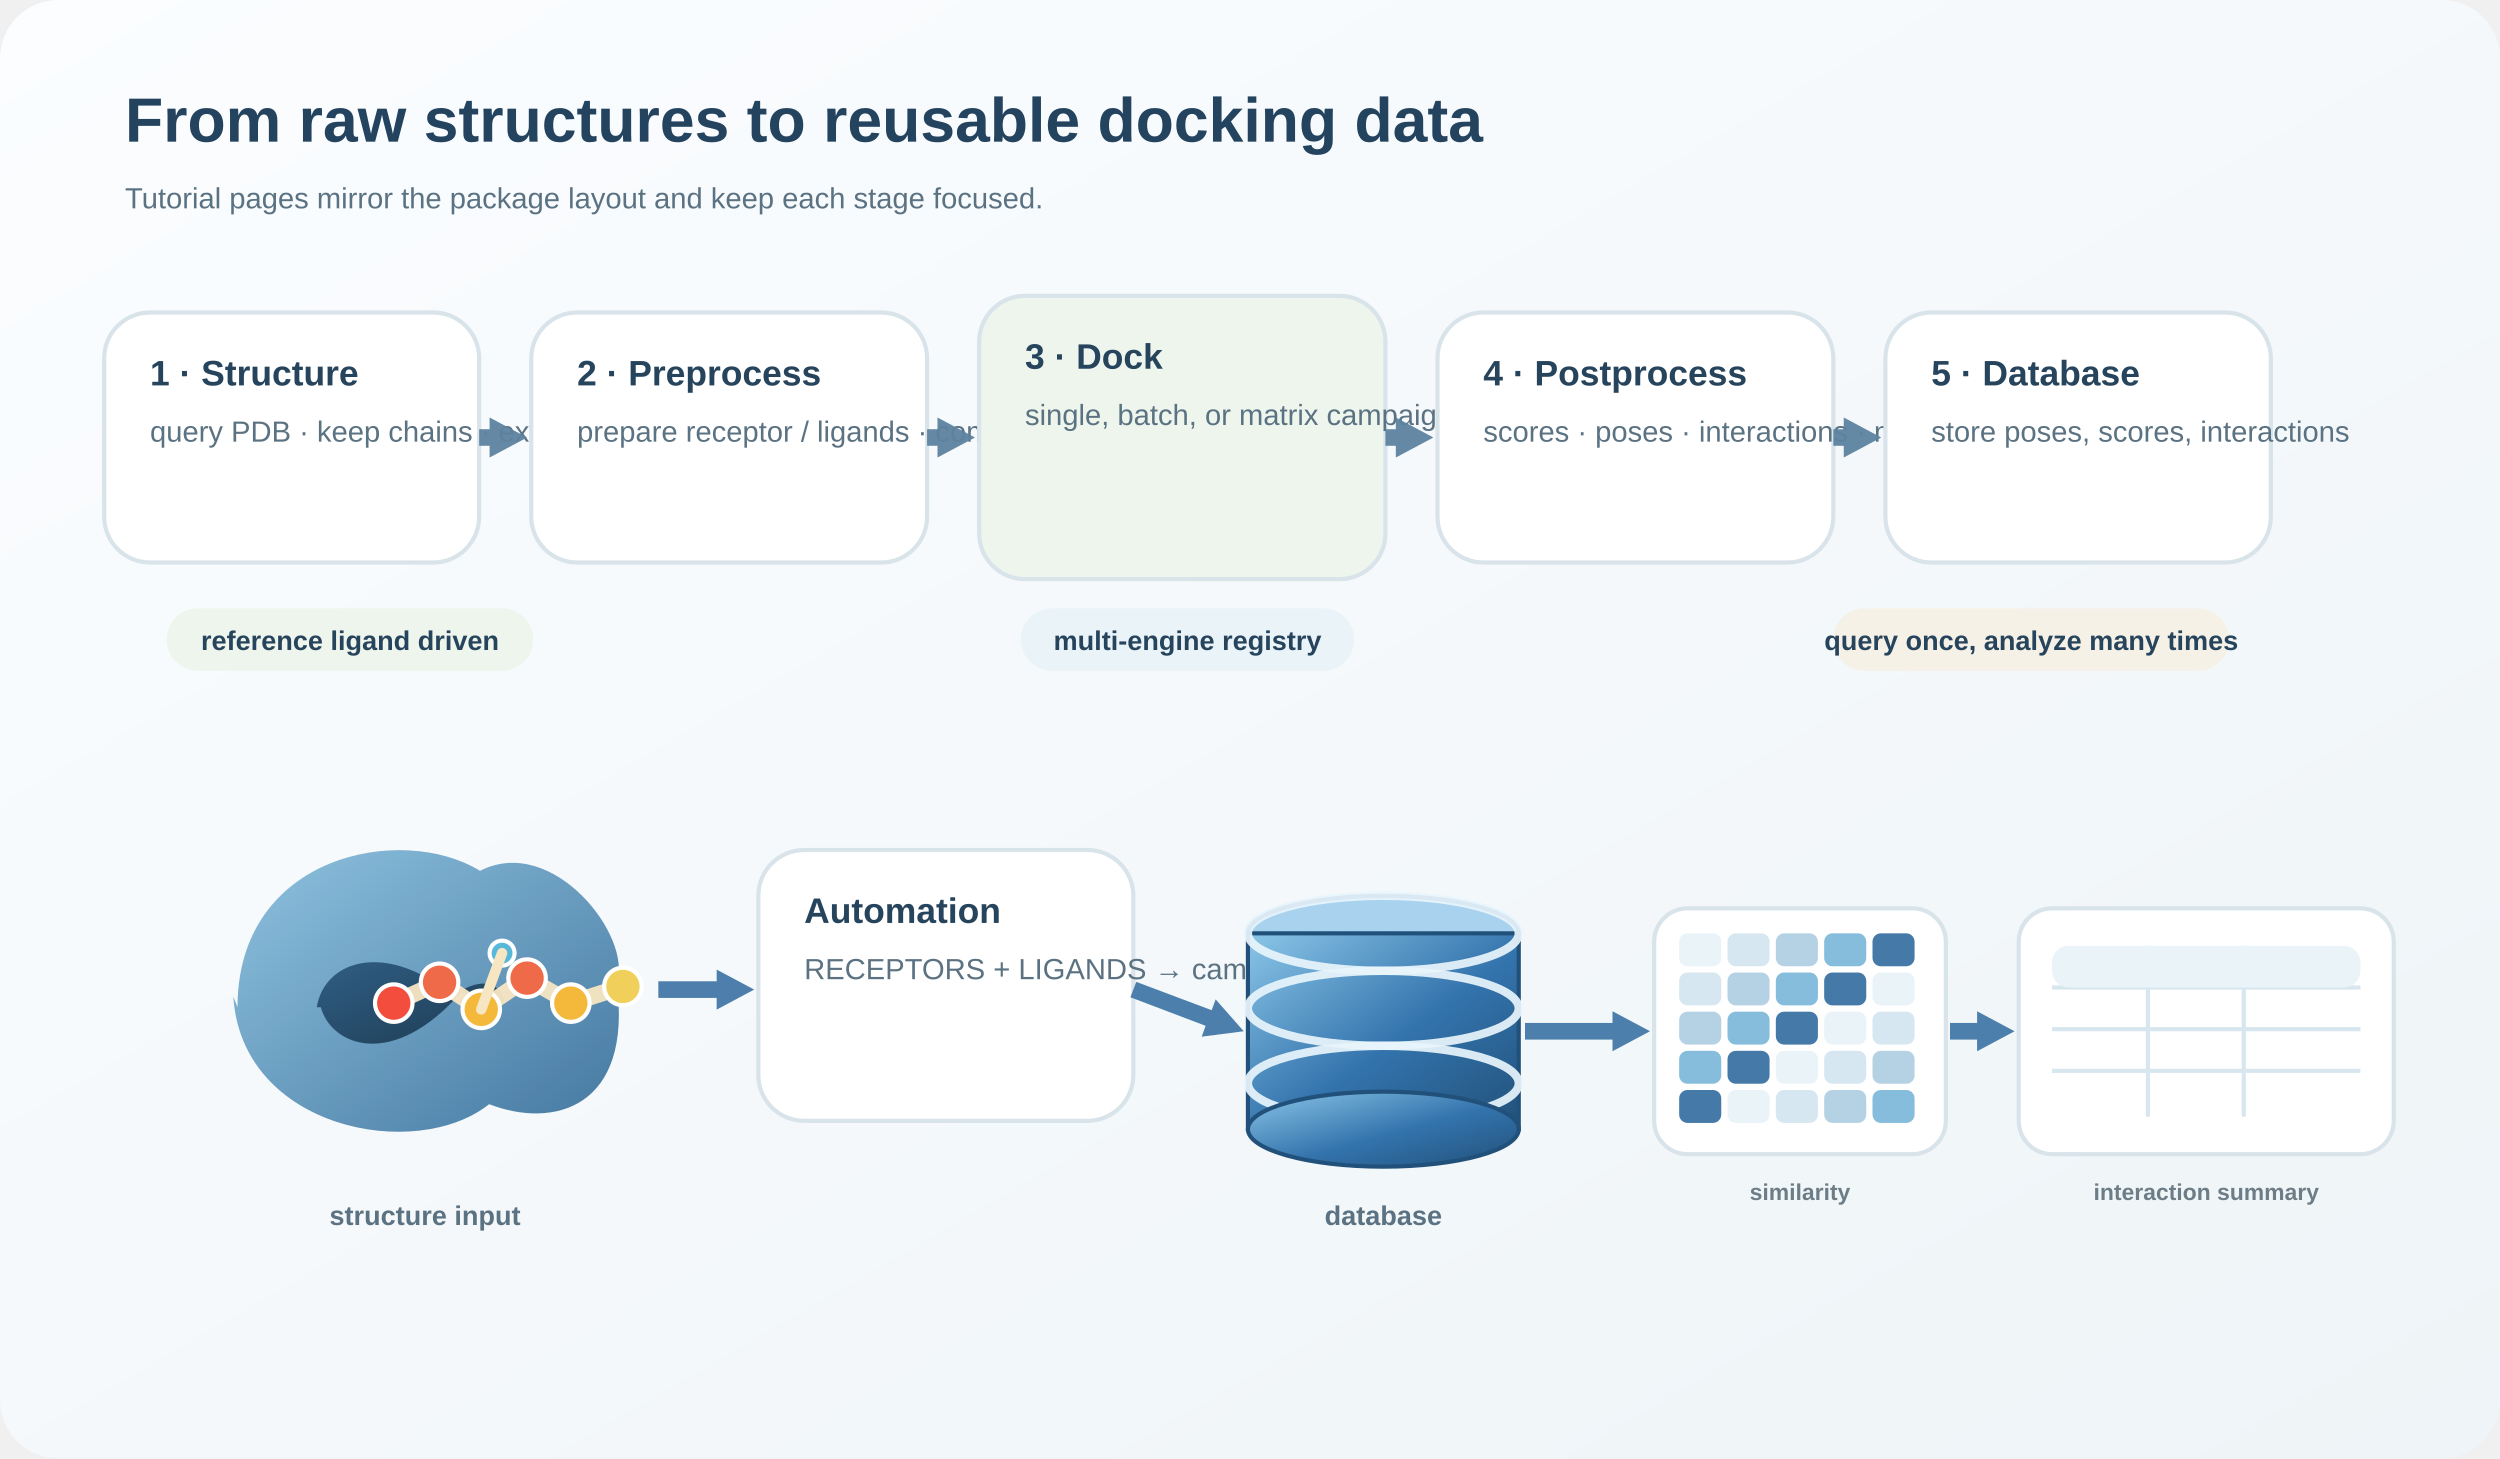
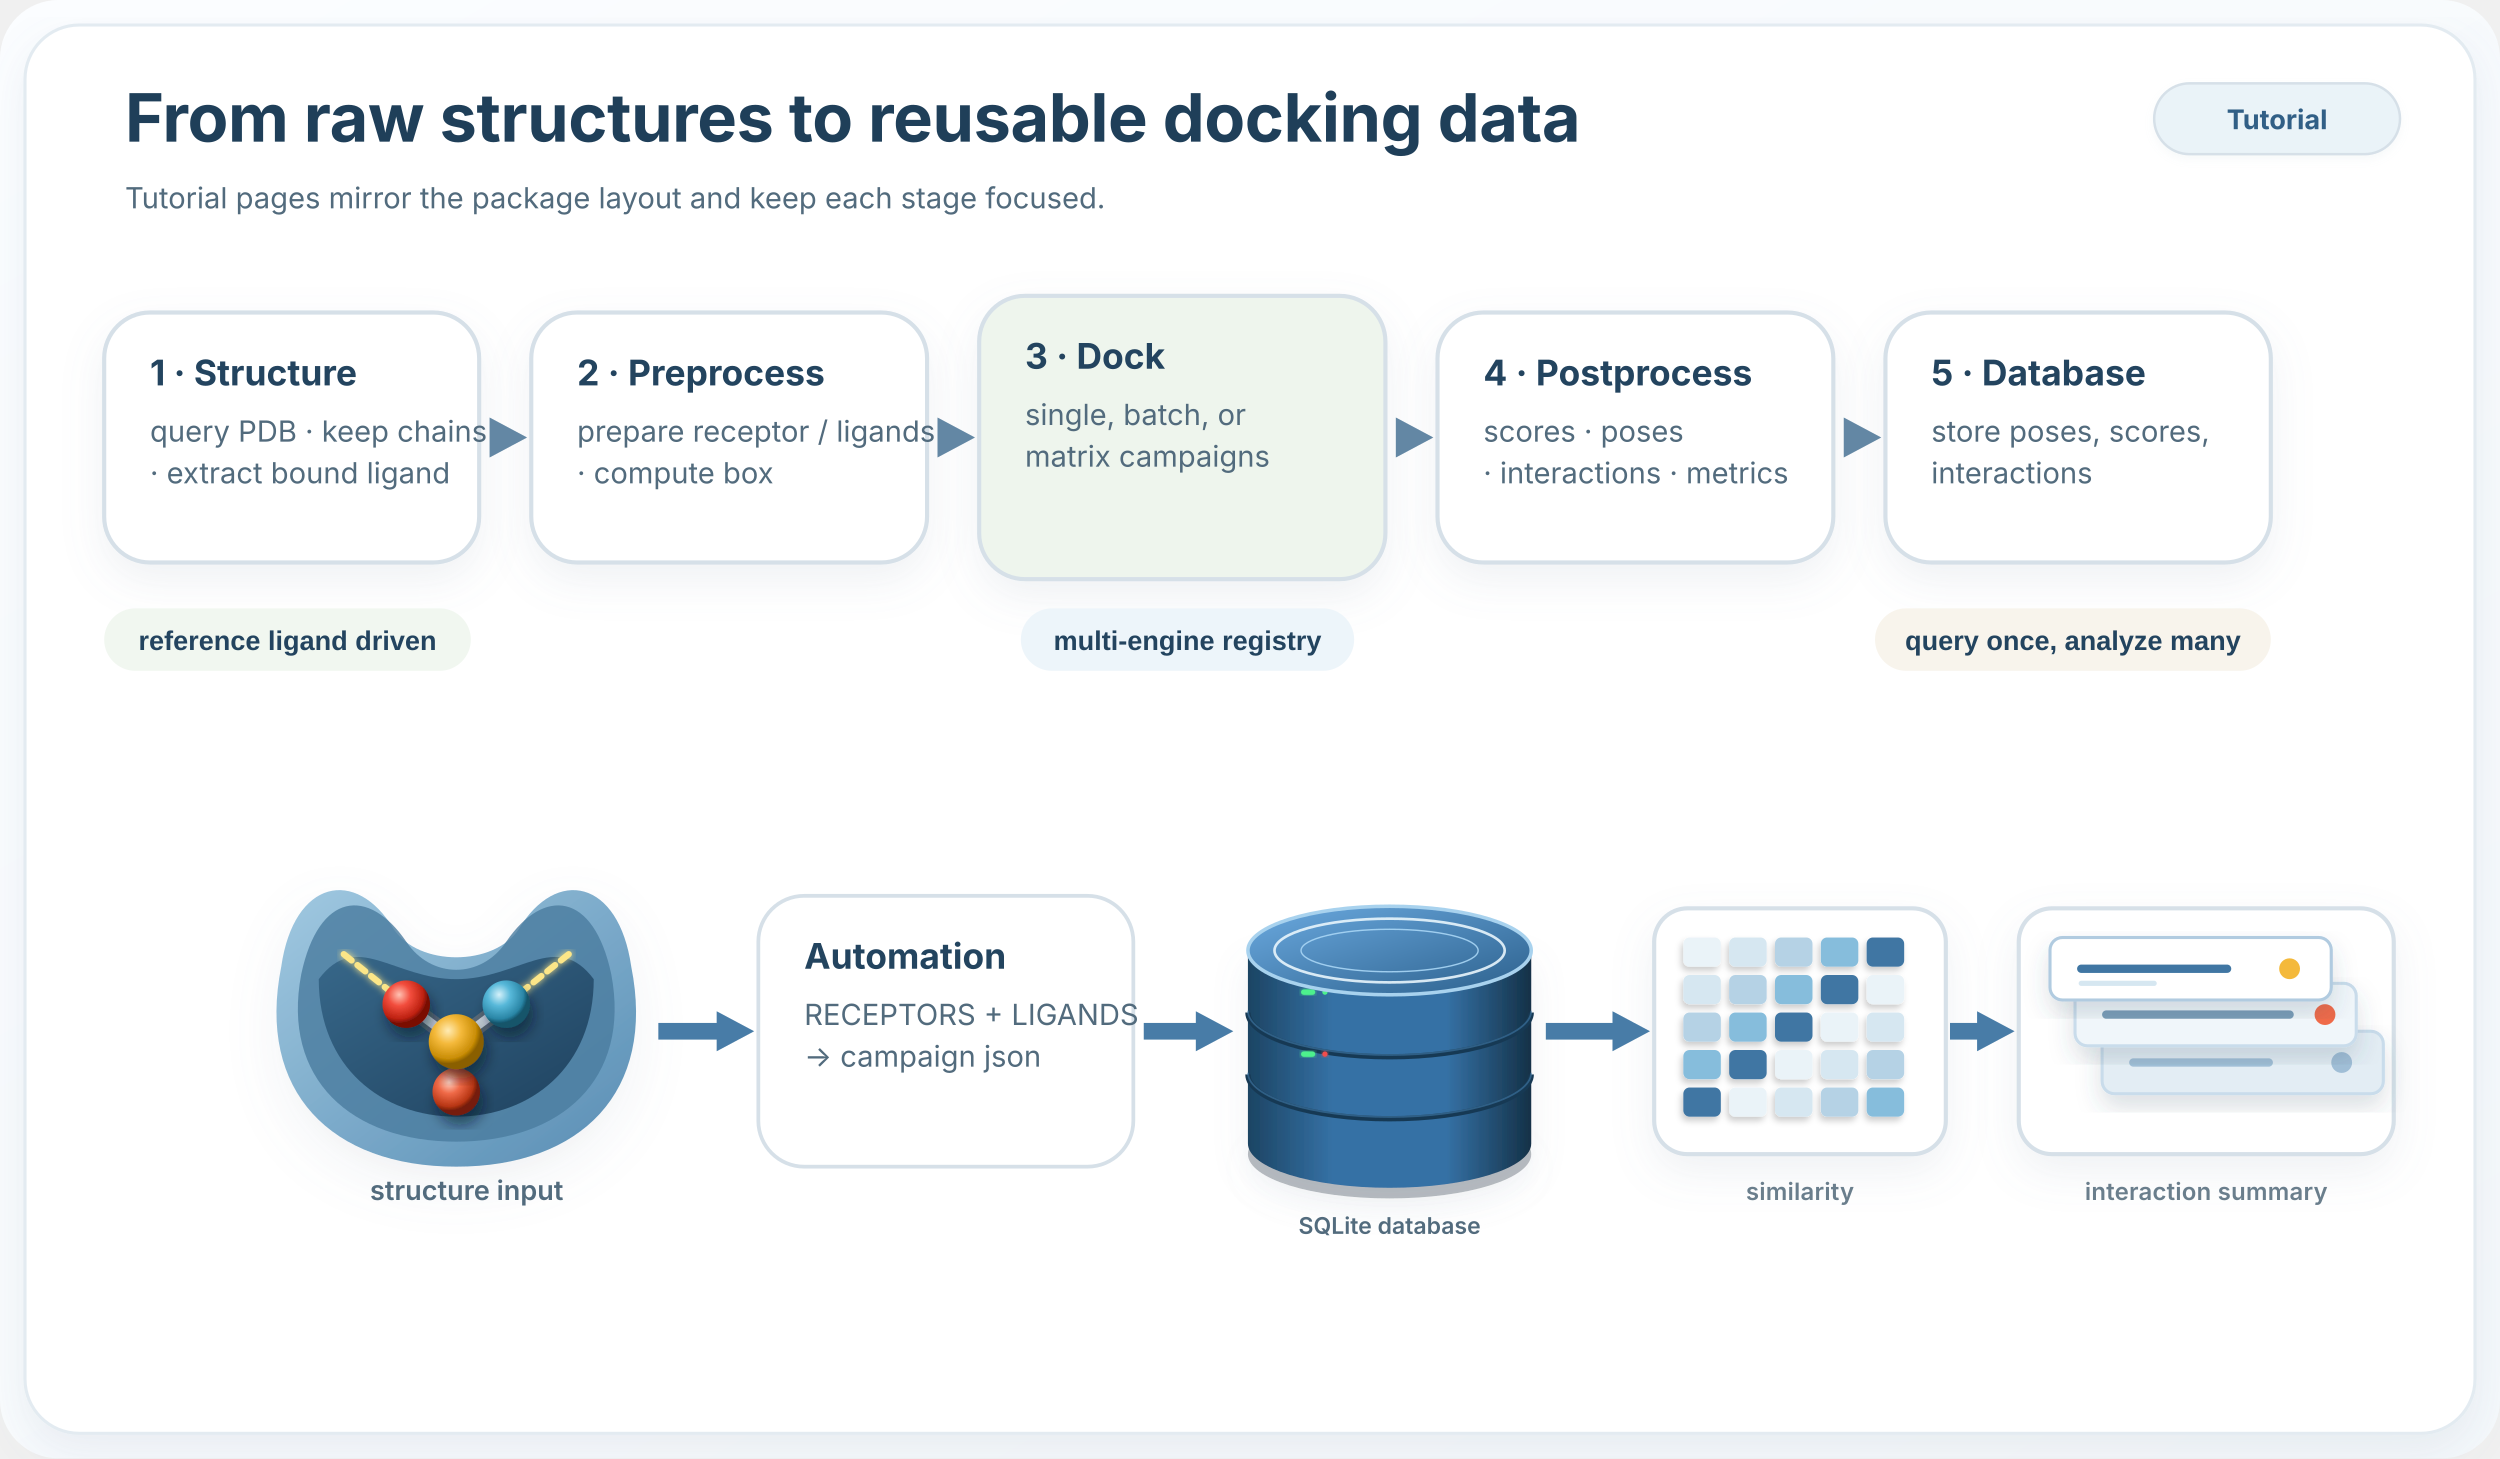
<svg xmlns="http://www.w3.org/2000/svg" width="1200" height="700" viewBox="0 0 1200 700">
  <defs>
    <linearGradient id="bggrad" x1="0" x2="1" y1="0" y2="1">
      <stop offset="0%" stop-color="#fbfdff" />
-       <stop offset="100%" stop-color="#eef4f7" />
+       <stop offset="100%" stop-color="#f4f8fb" />
+     </linearGradient>
+     <linearGradient id="navygrad" x1="0" x2="1" y1="0" y2="1">
+       <stop offset="0%" stop-color="#376789" />
+       <stop offset="100%" stop-color="#1f425f" />
    </linearGradient>
    <linearGradient id="bluegrad" x1="0" x2="1" y1="0" y2="1">
-       <stop offset="0%" stop-color="#86bddc" />
-       <stop offset="100%" stop-color="#366c98" />
-     </linearGradient>
-     <linearGradient id="navygrad" x1="0" x2="1" y1="0" y2="1">
-       <stop offset="0%" stop-color="#2f5d82" />
-       <stop offset="100%" stop-color="#1c3950" />
-     </linearGradient>
-     <linearGradient id="ambergrad" x1="0" x2="1" y1="0" y2="1">
-       <stop offset="0%" stop-color="#f6c86d" />
-       <stop offset="100%" stop-color="#c48d2d" />
-     </linearGradient>
-     <linearGradient id="sagegrad" x1="0" x2="1" y1="0" y2="1">
-       <stop offset="0%" stop-color="#9ab694" />
-       <stop offset="100%" stop-color="#6d856d" />
-     </linearGradient>
-     <linearGradient id="stonegrad" x1="0" x2="1" y1="0" y2="1">
-       <stop offset="0%" stop-color="#c8bcaa" />
-       <stop offset="100%" stop-color="#8f7c63" />
+       <stop offset="0%" stop-color="#9cc6df" />
+       <stop offset="100%" stop-color="#4f87b0" />
    </linearGradient>
    <linearGradient id="dbgrad" x1="0" x2="1" y1="0" y2="1">
-       <stop offset="0%" stop-color="#8bc6e8" />
-       <stop offset="55%" stop-color="#3373ac" />
-       <stop offset="100%" stop-color="#21517a" />
-     </linearGradient>
+       <stop offset="0%" stop-color="#8fc3e2" />
+       <stop offset="55%" stop-color="#3571a5" />
+       <stop offset="100%" stop-color="#214f76" />
+     </linearGradient>
+     <linearGradient id="dbBodyGrad" x1="0" x2="1" y1="0" y2="0">
+       <stop offset="0%" stop-color="#1c4463" />
+       <stop offset="30%" stop-color="#3571a5" />
+       <stop offset="70%" stop-color="#3571a5" />
+       <stop offset="100%" stop-color="#143147" />
+     </linearGradient>
+     <linearGradient id="dbTopGrad" x1="0" x2="1" y1="0" y2="1">
+       <stop offset="0%" stop-color="#6baae0" />
+       <stop offset="100%" stop-color="#2c608c" />
+     </linearGradient>
+     <filter id="softshadow" x="-20%" y="-20%" width="140%" height="160%">
+       <feDropShadow dx="0" dy="8" stdDeviation="10" flood-color="#7c92a6" flood-opacity="0.12" />
+     </filter>
+     <filter id="innershadow" x="-20%" y="-20%" width="140%" height="140%">
+       <feDropShadow dx="0" dy="2" stdDeviation="2" flood-color="#afbfcc" flood-opacity="0.10" />
+     </filter>
+     <filter id="glow">
+       <feGaussianBlur stdDeviation="1.5" result="coloredBlur" />
+       <feMerge>
+         <feMergeNode in="coloredBlur" />
+         <feMergeNode in="SourceGraphic" />
+       </feMerge>
+     </filter>
+     <filter id="blocky3D" x="-50%" y="-50%" width="200%" height="200%">
+       <feDropShadow dx="-2.5" dy="3.5" stdDeviation="0" flood-color="#1a364f" flood-opacity="0.4" />
+       <feDropShadow dx="-1" dy="2" stdDeviation="1.5" flood-color="#000000" flood-opacity="0.2" />
+     </filter>
+     <filter id="cardShadow" x="-30%" y="-30%" width="160%" height="160%">
+       <feDropShadow dx="0" dy="6" stdDeviation="6" flood-color="#3a566e" flood-opacity="0.18" />
+     </filter>
+     <radialGradient id="sphereYellow" cx="35%" cy="30%" r="60%">
+       <stop offset="0%" stop-color="#ffebb3" />
+       <stop offset="40%" stop-color="#f4b93b" />
+       <stop offset="85%" stop-color="#c98d06" />
+       <stop offset="100%" stop-color="#8a5f00" />
+     </radialGradient>
+     <radialGradient id="sphereRed" cx="35%" cy="30%" r="60%">
+       <stop offset="0%" stop-color="#ffc2b3" />
+       <stop offset="40%" stop-color="#f24d3d" />
+       <stop offset="85%" stop-color="#bd2111" />
+       <stop offset="100%" stop-color="#7a1005" />
+     </radialGradient>
+     <radialGradient id="sphereBlue" cx="35%" cy="30%" r="60%">
+       <stop offset="0%" stop-color="#d4f1fa" />
+       <stop offset="40%" stop-color="#57b8d9" />
+       <stop offset="85%" stop-color="#2a86a6" />
+       <stop offset="100%" stop-color="#14546b" />
+     </radialGradient>
+     <radialGradient id="sphereOrange" cx="35%" cy="30%" r="60%">
+       <stop offset="0%" stop-color="#ffd1c2" />
+       <stop offset="40%" stop-color="#ef6a48" />
+       <stop offset="85%" stop-color="#b83614" />
+       <stop offset="100%" stop-color="#751e08" />
+     </radialGradient>
+     <filter id="atomShadow" x="-30%" y="-30%" width="160%" height="160%">
+       <feDropShadow dx="1.5" dy="4" stdDeviation="2.5" flood-color="#051421" flood-opacity="0.5" />
+     </filter>
    <style>
-     .title{font:700 30px Arial, sans-serif; fill:#23435f}
-     .subtitle{font:600 18px Arial, sans-serif; fill:#4579A8}
-     .label{font:700 17px Arial, sans-serif; fill:#27445D}
-     .body{font:400 14px Arial, sans-serif; fill:#5B7282}
-     .small{font:600 13px Arial, sans-serif; fill:#5B7282}
-     .tiny{font:600 11px Arial, sans-serif; fill:#6d7d87}
+     .title{font:700 32px 'Inter','Segoe UI',Arial,sans-serif; fill:#1f3f59; letter-spacing:-0.2px}
+     .subtitle{font:600 18px 'Inter','Segoe UI',Arial,sans-serif; fill:#4274a0}
+     .label{font:700 17px 'Inter','Segoe UI',Arial,sans-serif; fill:#23445f}
+     .body{font:400 14px 'Inter','Segoe UI',Arial,sans-serif; fill:#526b7d}
+     .small{font:600 13px 'Inter','Segoe UI',Arial,sans-serif; fill:#526b7d}
+     .tiny{font:600 11.5px 'Inter','Segoe UI',Arial,sans-serif; fill:#6a7e8c; letter-spacing:0.1px}
  </style>
  </defs>
  <rect x="0" y="0" width="1200" height="700" rx="28" fill="url(#bggrad)" />
+   <rect x="12" y="12" width="1176" height="676" rx="26" fill="#ffffff" stroke="#e3ebf1" stroke-width="1.5" filter="url(#softshadow)" />
  <text x="60" y="68" class="title">From raw structures to reusable docking data</text>
+   <rect x="1034" y="40" width="118" height="34" rx="17" fill="#EAF3F8" stroke="#d6e0e8" stroke-width="1.2" filter="url(#innershadow)" />
+   <text x="1093.0" y="62" font-family="Inter,Segoe UI,Arial,sans-serif" font-size="13" font-weight="700" fill="#315f86" text-anchor="middle">Tutorial</text>
  <text x="60" y="100" class="body">Tutorial pages mirror the package layout and keep each stage focused.</text>
  <g transform="translate(50,150)">
-     <rect x="0" y="0" width="180" height="120" rx="22" fill="#ffffff" stroke="#d8e3ea" stroke-width="2" />
+     <rect x="0" y="0" width="180" height="120" rx="22" fill="#ffffff" stroke="#d6e0e8" stroke-width="2" filter="url(#softshadow)" />
    <text x="22" y="35" class="label">1 · Structure</text>
-     <text x="22" y="62" class="body">query PDB · keep chains · extract bound ligand</text>
-     <rect x="205" y="0" width="190" height="120" rx="22" fill="#ffffff" stroke="#d8e3ea" stroke-width="2" />
+     <text x="22" y="62" class="body">
+       <tspan x="22" dy="0">query PDB · keep chains</tspan>
+       <tspan x="22" dy="20">· extract bound ligand</tspan>
+     </text>
+     <rect x="205" y="0" width="190" height="120" rx="22" fill="#ffffff" stroke="#d6e0e8" stroke-width="2" filter="url(#softshadow)" />
    <text x="227" y="35" class="label">2 · Preprocess</text>
-     <text x="227" y="62" class="body">prepare receptor / ligands · compute box</text>
-     <rect x="420" y="-8" width="195" height="136" rx="22" fill="#eef5ed" stroke="#d8e3ea" stroke-width="2" />
+     <text x="227" y="62" class="body">
+       <tspan x="227" dy="0">prepare receptor / ligands</tspan>
+       <tspan x="227" dy="20">· compute box</tspan>
+     </text>
+     <rect x="420" y="-8" width="195" height="136" rx="22" fill="#eef5ed" stroke="#d6e0e8" stroke-width="2" filter="url(#softshadow)" />
    <text x="442" y="27" class="label">3 · Dock</text>
-     <text x="442" y="54" class="body">single, batch, or matrix campaigns</text>
-     <rect x="640" y="0" width="190" height="120" rx="22" fill="#ffffff" stroke="#d8e3ea" stroke-width="2" />
+     <text x="442" y="54" class="body">
+       <tspan x="442" dy="0">single, batch, or</tspan>
+       <tspan x="442" dy="20">matrix campaigns</tspan>
+     </text>
+     <rect x="640" y="0" width="190" height="120" rx="22" fill="#ffffff" stroke="#d6e0e8" stroke-width="2" filter="url(#softshadow)" />
    <text x="662" y="35" class="label">4 · Postprocess</text>
-     <text x="662" y="62" class="body">scores · poses · interactions · metrics</text>
-     <rect x="855" y="0" width="185" height="120" rx="22" fill="#ffffff" stroke="#d8e3ea" stroke-width="2" />
+     <text x="662" y="62" class="body">
+       <tspan x="662" dy="0">scores · poses</tspan>
+       <tspan x="662" dy="20">· interactions · metrics</tspan>
+     </text>
+     <rect x="855" y="0" width="185" height="120" rx="22" fill="#ffffff" stroke="#d6e0e8" stroke-width="2" filter="url(#softshadow)" />
    <text x="877" y="35" class="label">5 · Database</text>
-     <text x="877" y="62" class="body">store poses, scores, interactions</text>
-     <polygon points="180.0,64.0 185.0,64.0 185.0,69.6 203.0,60.0 185.0,50.4 185.0,56.0 180.0,56.0" fill="#5d83a0" opacity="0.95" />
-     <polygon points="395.0,64.0 400.0,64.0 400.0,69.6 418.0,60.0 400.0,50.4 400.0,56.0 395.0,56.0" fill="#5d83a0" opacity="0.95" />
-     <polygon points="615.0,64.0 620.0,64.0 620.0,69.6 638.0,60.0 620.0,50.4 620.0,56.0 615.0,56.0" fill="#5d83a0" opacity="0.95" />
-     <polygon points="830.0,64.0 835.0,64.0 835.0,69.6 853.0,60.0 835.0,50.4 835.0,56.0 830.0,56.0" fill="#5d83a0" opacity="0.95" />
-     <rect x="440" y="142" width="160" height="30" rx="15.0" fill="#EAF3F8" />
-     <text x="520.0" y="162.0" font-family="Arial,sans-serif" font-size="13" font-weight="700" fill="#27445D" text-anchor="middle">multi-engine registry</text>
-     <rect x="30" y="142" width="176" height="30" rx="15.0" fill="#EEF5ED" />
-     <text x="118.0" y="162.0" font-family="Arial,sans-serif" font-size="13" font-weight="700" fill="#27445D" text-anchor="middle">reference ligand driven</text>
-     <rect x="830" y="142" width="190" height="30" rx="15.0" fill="#F6F1E7" />
-     <text x="925.0" y="162.0" font-family="Arial,sans-serif" font-size="13" font-weight="700" fill="#27445D" text-anchor="middle">query once, analyze many times</text>
+     <text x="877" y="62" class="body">
+       <tspan x="877" dy="0">store poses, scores,</tspan>
+       <tspan x="877" dy="20">interactions</tspan>
+     </text>
+     <polygon points="185.0,64.0 185.0,69.6 203.0,60.0 185.0,50.4 185.0,56.0" fill="#567d9c" opacity="0.92" />
+     <polygon points="400.0,69.6 418.0,60.0 400.0,50.4 400.0,56.0" fill="#567d9c" opacity="0.92" />
+     <polygon points="620.0,64.0 620.0,69.6 638.0,60.0 620.0,50.4 620.0,56.0" fill="#567d9c" opacity="0.92" />
+     <polygon points="835.0,64.0 835.0,69.6 853.0,60.0 835.0,50.4 835.0,56.0" fill="#567d9c" opacity="0.92" />
+     <rect x="440" y="142" width="160" height="30" rx="15.0" fill="#edf5fa" />
+     <text x="520.0" y="162.0" font-family="Arial,sans-serif" font-size="13" font-weight="700" fill="#23445f" text-anchor="middle">multi-engine registry</text>
+     <rect x="0" y="142" width="176" height="30" rx="15.0" fill="#f1f7f0" />
+     <text x="88.0" y="162.0" font-family="Arial,sans-serif" font-size="13" font-weight="700" fill="#23445f" text-anchor="middle">reference ligand driven</text>
+     <rect x="850" y="142" width="190" height="30" rx="15.0" fill="#f8f4ec" />
+     <text x="945.0" y="162.0" font-family="Arial,sans-serif" font-size="13" font-weight="700" fill="#23445f" text-anchor="middle">query once, analyze many</text>
  </g>
  <g transform="translate(94,390)">
-     <path d="M20,93.5 C20,20 99.0,5 136.4,28 C171.6,10 210,60 202,81.6 C210,142 171.6,152 140.8,140 C105.6,168 22,152 18,88.4 Z" fill="url(#bluegrad)" opacity="0.92" />
-     <path d="M58,93.5 C62,70 92.4,62 123.2,88 C149.6,70 150,100 146,90.1 C140,84 154.0,100 127.6,86 C94.6,124 65,112 60,93.5 Z" fill="url(#navygrad)" opacity="0.98" />
-     <line x1="95.0" y1="91.5" x2="117.0" y2="81.5" stroke="#f7e6c2" stroke-width="8.0" stroke-linecap="round" opacity="0.95" />
-     <line x1="117.0" y1="81.5" x2="137.0" y2="94.5" stroke="#f7e6c2" stroke-width="8.0" stroke-linecap="round" opacity="0.95" />
-     <line x1="137.0" y1="94.5" x2="159.0" y2="79.5" stroke="#f7e6c2" stroke-width="8.0" stroke-linecap="round" opacity="0.95" />
-     <line x1="159.0" y1="79.5" x2="180.0" y2="91.5" stroke="#f7e6c2" stroke-width="8.0" stroke-linecap="round" opacity="0.95" />
-     <line x1="180.0" y1="91.5" x2="205.0" y2="83.5" stroke="#f7e6c2" stroke-width="8.0" stroke-linecap="round" opacity="0.95" />
-     <circle cx="95.0" cy="91.5" r="9.0" fill="#f24d3d" stroke="#ffffff" stroke-width="2.0" />
-     <circle cx="117.0" cy="81.5" r="9.0" fill="#ef6a48" stroke="#ffffff" stroke-width="2.0" />
-     <circle cx="137.0" cy="94.5" r="9.0" fill="#f4b93b" stroke="#ffffff" stroke-width="2.0" />
-     <circle cx="159.0" cy="79.5" r="9.0" fill="#ef6a48" stroke="#ffffff" stroke-width="2.0" />
-     <circle cx="180.0" cy="91.5" r="9.0" fill="#f4b93b" stroke="#ffffff" stroke-width="2.0" />
-     <circle cx="205.0" cy="83.5" r="9.0" fill="#f0d05a" stroke="#ffffff" stroke-width="2.0" />
-     <circle cx="147.0" cy="67.5" r="6.0" fill="#57b8d9" stroke="#fff" stroke-width="2.0" />
-     <line x1="137.0" y1="94.5" x2="147.0" y2="67.5" stroke="#f7e6c2" stroke-width="5.0" stroke-linecap="round" />
-     <text x="110.0" y="198" class="small" text-anchor="middle">structure input</text>
-     <rect x="270" y="18" width="180" height="130" rx="22" fill="#fff" stroke="#d8e3ea" stroke-width="2" />
-     <text x="292" y="53" class="label">Automation</text>
-     <text x="292" y="80" class="body">RECEPTORS + LIGANDS → campaign json</text>
-     <ellipse cx="570.0" cy="58" rx="65.0" ry="18" fill="#a8d2ee" stroke="#21517a" stroke-width="2" />
-     <rect x="505" y="58" width="130" height="94" fill="url(#dbgrad)" stroke="#21517a" stroke-width="2" />
-     <ellipse cx="570.0" cy="58" rx="65.0" ry="18" fill="none" stroke="#e8f5fc" stroke-width="4" opacity="0.92" />
-     <ellipse cx="570.0" cy="94" rx="65.0" ry="18" fill="none" stroke="#e8f5fc" stroke-width="4" opacity="0.92" />
-     <ellipse cx="570.0" cy="130" rx="65.0" ry="18" fill="none" stroke="#e8f5fc" stroke-width="4" opacity="0.92" />
-     <ellipse cx="570.0" cy="152" rx="65.0" ry="18" fill="url(#dbgrad)" stroke="#21517a" stroke-width="2" />
-     <text x="570.0" y="198" class="small" text-anchor="middle">database</text>
-     <rect x="700" y="46" width="140" height="118" rx="16" fill="#ffffff" stroke="#d8e3ea" stroke-width="2" />
-     <rect x="712.0" y="58.0" width="20.2" height="15.8" rx="4" fill="#eaf3f8" />
-     <rect x="735.2" y="58.0" width="20.2" height="15.8" rx="4" fill="#d6e7f1" />
-     <rect x="758.4" y="58.0" width="20.2" height="15.8" rx="4" fill="#b5d2e5" />
-     <rect x="781.6" y="58.0" width="20.2" height="15.8" rx="4" fill="#86bddc" />
-     <rect x="804.8" y="58.0" width="20.2" height="15.8" rx="4" fill="#4579A8" />
-     <rect x="712.0" y="76.8" width="20.2" height="15.8" rx="4" fill="#d6e7f1" />
-     <rect x="735.2" y="76.8" width="20.2" height="15.8" rx="4" fill="#b5d2e5" />
-     <rect x="758.4" y="76.8" width="20.2" height="15.8" rx="4" fill="#86bddc" />
-     <rect x="781.6" y="76.8" width="20.2" height="15.8" rx="4" fill="#4579A8" />
-     <rect x="804.8" y="76.8" width="20.2" height="15.8" rx="4" fill="#eaf3f8" />
-     <rect x="712.0" y="95.6" width="20.2" height="15.8" rx="4" fill="#b5d2e5" />
-     <rect x="735.2" y="95.6" width="20.2" height="15.8" rx="4" fill="#86bddc" />
-     <rect x="758.4" y="95.6" width="20.2" height="15.8" rx="4" fill="#4579A8" />
-     <rect x="781.6" y="95.6" width="20.2" height="15.8" rx="4" fill="#eaf3f8" />
-     <rect x="804.8" y="95.6" width="20.2" height="15.8" rx="4" fill="#d6e7f1" />
-     <rect x="712.0" y="114.4" width="20.2" height="15.8" rx="4" fill="#86bddc" />
-     <rect x="735.2" y="114.4" width="20.2" height="15.8" rx="4" fill="#4579A8" />
-     <rect x="758.4" y="114.4" width="20.2" height="15.8" rx="4" fill="#eaf3f8" />
-     <rect x="781.6" y="114.4" width="20.2" height="15.8" rx="4" fill="#d6e7f1" />
-     <rect x="804.8" y="114.4" width="20.2" height="15.8" rx="4" fill="#b5d2e5" />
-     <rect x="712.0" y="133.2" width="20.2" height="15.8" rx="4" fill="#4579A8" />
-     <rect x="735.2" y="133.2" width="20.2" height="15.8" rx="4" fill="#eaf3f8" />
-     <rect x="758.4" y="133.2" width="20.2" height="15.8" rx="4" fill="#d6e7f1" />
-     <rect x="781.6" y="133.2" width="20.2" height="15.8" rx="4" fill="#b5d2e5" />
-     <rect x="804.8" y="133.2" width="20.2" height="15.8" rx="4" fill="#86bddc" />
+     <g transform="translate(-55,-502) scale(1.2)">
+       <path d="M 80,480 C 70,530 100,560 150,560 C 200,560 230,530 220,480 C 215,445 190,440 175,465 C 165,480 135,480 125,465 C 110,440 85,445 80,480 Z" fill="url(#bluegrad)" opacity="0.95" filter="url(#softshadow)" />
+       <path d="M 88,483 C 80,525 108,550 150,550 C 192,550 220,525 212,483 C 205,450 185,448 170,470 C 160,485 140,485 130,470 C 115,448 95,450 88,483 Z" fill="#4a7c9f" opacity="0.8" />
+       <path d="M 95,485 C 95,520 120,540 150,540 C 180,540 205,520 205,485 C 190,465 175,485 150,485 C 125,485 110,465 95,485 Z" fill="url(#navygrad)" opacity="1" />
+       <line x1="130" y1="495" x2="105" y2="475" stroke="#fce688" stroke-width="2.5" stroke-dasharray="4,3" stroke-linecap="round" filter="url(#glow)" />
+       <line x1="170" y1="495" x2="195" y2="475" stroke="#fce688" stroke-width="2.5" stroke-dasharray="4,3" stroke-linecap="round" filter="url(#glow)" />
+       <line x1="150" y1="530" x2="150" y2="550" stroke="#fce688" stroke-width="2.5" stroke-dasharray="4,3" stroke-linecap="round" filter="url(#glow)" />
+       <line x1="150" y1="510" x2="130" y2="495" stroke="#5a6b7a" stroke-width="7" stroke-linecap="round" />
+       <line x1="150" y1="510" x2="130" y2="495" stroke="#cbd6e0" stroke-width="3.5" stroke-linecap="round" />
+       <line x1="150" y1="510" x2="170" y2="495" stroke="#5a6b7a" stroke-width="7" stroke-linecap="round" />
+       <line x1="150" y1="510" x2="170" y2="495" stroke="#cbd6e0" stroke-width="3.5" stroke-linecap="round" />
+       <line x1="150" y1="510" x2="150" y2="530" stroke="#5a6b7a" stroke-width="7" stroke-linecap="round" />
+       <line x1="150" y1="510" x2="150" y2="530" stroke="#cbd6e0" stroke-width="3.5" stroke-linecap="round" />
+       <circle cx="130" cy="495" r="9.5" fill="url(#sphereRed)" filter="url(#atomShadow)" />
+       <circle cx="170" cy="495" r="9.5" fill="url(#sphereBlue)" filter="url(#atomShadow)" />
+       <circle cx="150" cy="530" r="9.5" fill="url(#sphereOrange)" filter="url(#atomShadow)" />
+       <circle cx="150" cy="510" r="11" fill="url(#sphereYellow)" filter="url(#atomShadow)" />
+     </g>
+     <text x="130.0" y="186" class="small" text-anchor="middle">structure input</text>
+     <rect x="270" y="40" width="180" height="130" rx="22" fill="#fff" stroke="#d6e0e8" stroke-width="1.8" />
+     <text x="292" y="75" class="label">Automation</text>
+     <text x="292" y="102" class="body">
+       <tspan x="292" dy="0">RECEPTORS + LIGANDS</tspan>
+       <tspan x="292" dy="20">→ campaign json</tspan>
+     </text>
+     <g transform="translate(505, 45) scale(0.85)">
+       <ellipse cx="80" cy="140" rx="80" ry="25" fill="#0b1b29" opacity="0.3" filter="url(#softshadow)" />
+       <path d="M 0,25 L 0,134 A 80 25 0 0 0 160,134 L 160,25 Z" fill="url(#dbBodyGrad)" filter="url(#softshadow)" />
+       <path d="M 0,60 A 80 25 0 0 0 160,60" fill="none" stroke="#163954" stroke-width="3" />
+       <path d="M 0,60 A 80 25 0 0 0 160,60" fill="none" stroke="#4886b8" stroke-width="1" opacity="0.5" transform="translate(0,-1)" />
+       <path d="M 0,95 A 80 25 0 0 0 160,95" fill="none" stroke="#163954" stroke-width="3" />
+       <path d="M 0,95 A 80 25 0 0 0 160,95" fill="none" stroke="#4886b8" stroke-width="1" opacity="0.5" transform="translate(0,-1)" />
+       <rect x="30" y="47" width="8" height="3" fill="#4df08d" rx="1.5" filter="url(#glow)" />
+       <rect x="42" y="47" width="3" height="3" fill="#4df08d" rx="1.5" />
+       <rect x="30" y="82" width="8" height="3" fill="#4df08d" rx="1.5" filter="url(#glow)" />
+       <rect x="42" y="82" width="3" height="3" fill="#f04d4d" rx="1.5" filter="url(#glow)" />
+       <ellipse cx="80" cy="25" rx="80" ry="25" fill="url(#dbTopGrad)" stroke="#a8d2ee" stroke-width="2" />
+       <ellipse cx="80" cy="25" rx="65" ry="18" fill="none" stroke="#e8f5fc" stroke-width="1.5" opacity="0.9" />
+       <ellipse cx="80" cy="25" rx="50" ry="12" fill="none" stroke="#a9d6f5" stroke-width="0.8" opacity="0.9" />
+       <text x="80.0" y="185" class="small" text-anchor="middle">SQLite database</text>
+     </g>
+     <rect x="700" y="46" width="140" height="118" rx="16" fill="#ffffff" stroke="#d6e0e8" stroke-width="2" filter="url(#softshadow)" />
+     <g filter="url(#blocky3D)">
+       <rect x="714" y="60" width="18" height="14" rx="3" fill="#eaf3f8" />
+       <rect x="736" y="60" width="18" height="14" rx="3" fill="#d6e7f1" />
+       <rect x="758" y="60" width="18" height="14" rx="3" fill="#b5d2e5" />
+       <rect x="780" y="60" width="18" height="14" rx="3" fill="#86bddc" />
+       <rect x="802" y="60" width="18" height="14" rx="3" fill="#3f76a3" />
+       <rect x="714" y="78" width="18" height="14" rx="3" fill="#d6e7f1" />
+       <rect x="736" y="78" width="18" height="14" rx="3" fill="#b5d2e5" />
+       <rect x="758" y="78" width="18" height="14" rx="3" fill="#86bddc" />
+       <rect x="780" y="78" width="18" height="14" rx="3" fill="#3f76a3" />
+       <rect x="802" y="78" width="18" height="14" rx="3" fill="#eaf3f8" />
+       <rect x="714" y="96" width="18" height="14" rx="3" fill="#b5d2e5" />
+       <rect x="736" y="96" width="18" height="14" rx="3" fill="#86bddc" />
+       <rect x="758" y="96" width="18" height="14" rx="3" fill="#3f76a3" />
+       <rect x="780" y="96" width="18" height="14" rx="3" fill="#eaf3f8" />
+       <rect x="802" y="96" width="18" height="14" rx="3" fill="#d6e7f1" />
+       <rect x="714" y="114" width="18" height="14" rx="3" fill="#86bddc" />
+       <rect x="736" y="114" width="18" height="14" rx="3" fill="#3f76a3" />
+       <rect x="758" y="114" width="18" height="14" rx="3" fill="#eaf3f8" />
+       <rect x="780" y="114" width="18" height="14" rx="3" fill="#d6e7f1" />
+       <rect x="802" y="114" width="18" height="14" rx="3" fill="#b5d2e5" />
+       <rect x="714" y="132" width="18" height="14" rx="3" fill="#3f76a3" />
+       <rect x="736" y="132" width="18" height="14" rx="3" fill="#eaf3f8" />
+       <rect x="758" y="132" width="18" height="14" rx="3" fill="#d6e7f1" />
+       <rect x="780" y="132" width="18" height="14" rx="3" fill="#b5d2e5" />
+       <rect x="802" y="132" width="18" height="14" rx="3" fill="#86bddc" />
+     </g>
    <text x="770.0" y="186" class="tiny" text-anchor="middle">similarity</text>
-     <rect x="875" y="46" width="180" height="118" rx="16" fill="#ffffff" stroke="#d8e3ea" stroke-width="2" />
-     <line x1="891" y1="84" x2="1039" y2="84" stroke="#d7e6ef" stroke-width="2" />
-     <line x1="891" y1="104" x2="1039" y2="104" stroke="#d7e6ef" stroke-width="2" />
-     <line x1="891" y1="124" x2="1039" y2="124" stroke="#d7e6ef" stroke-width="2" />
-     <line x1="937" y1="64" x2="937" y2="146" stroke="#d7e6ef" stroke-width="2" />
-     <line x1="983" y1="64" x2="983" y2="146" stroke="#d7e6ef" stroke-width="2" />
-     <rect x="891" y="64" width="148" height="20" rx="8" fill="#EAF3F8" />
+     <rect x="875" y="46" width="180" height="118" rx="16" fill="#ffffff" stroke="#d6e0e8" stroke-width="2" filter="url(#softshadow)" />
+     <g transform="translate(890, 60)">
+       <g filter="url(#cardShadow)">
+         <rect x="25" y="45" width="135" height="30" rx="6" fill="#e3edf4" stroke="#c9dceb" stroke-width="1.5" />
+         <line x1="40" y1="60" x2="105" y2="60" stroke="#a0bed6" stroke-width="4" stroke-linecap="round" />
+         <circle cx="140" cy="60" r="5" fill="#a0bed6" />
+       </g>
+       <g filter="url(#cardShadow)">
+         <rect x="12" y="22" width="135" height="30" rx="6" fill="#f0f6fa" stroke="#c9dceb" stroke-width="1.5" />
+         <line x1="27" y1="37" x2="115" y2="37" stroke="#7a9db8" stroke-width="4" stroke-linecap="round" />
+         <circle cx="132" cy="37" r="5" fill="#ef6a48" />
+       </g>
+       <g filter="url(#cardShadow)">
+         <rect x="0" y="0" width="135" height="30" rx="6" fill="#ffffff" stroke="#b1cbe0" stroke-width="1.5" />
+         <line x1="15" y1="15" x2="85" y2="15" stroke="#3f76a3" stroke-width="4" stroke-linecap="round" />
+         <circle cx="115" cy="15" r="5" fill="#f4b93b" />
+         <line x1="15" y1="22" x2="50" y2="22" stroke="#d6e7f1" stroke-width="2.5" stroke-linecap="round" />
+       </g>
+     </g>
    <text x="965.0" y="186" class="tiny" text-anchor="middle">interaction summary</text>
-     <polygon points="222.0,89.0 250.0,89.0 250.0,94.6 268.0,85.0 250.0,75.4 250.0,81.0 222.0,81.0" fill="#4579A8" opacity="0.95" />
-     <polygon points="448.6,88.7 484.7,102.4 482.8,107.6 503.0,105.0 489.5,89.7 487.6,94.9 451.4,81.3" fill="#4579A8" opacity="0.95" />
-     <polygon points="638.0,109.0 680.0,109.0 680.0,114.6 698.0,105.0 680.0,95.4 680.0,101.0 638.0,101.0" fill="#4579A8" opacity="0.95" />
-     <polygon points="842.0,109.0 855.0,109.0 855.0,114.6 873.0,105.0 855.0,95.4 855.0,101.0 842.0,101.0" fill="#4579A8" opacity="0.95" />
+     <polygon points="222,109 250,109 250,114.6 268,105 250,95.4 250,101 222,101" fill="#3f76a3" opacity="0.95" />
+     <polygon points="455,109 480,109 480,114.6 498,105 480,95.4 480,101 455,101" fill="#3f76a3" opacity="0.95" />
+     <polygon points="648.0,109.0 680.0,109.0 680.0,114.6 698.0,105.0 680.0,95.4 680.0,101.0 648.0,101.0" fill="#3f76a3" opacity="0.95" />
+     <polygon points="842.0,109.0 855.0,109.0 855.0,114.6 873.0,105.0 855.0,95.4 855.0,101.0 842.0,101.0" fill="#3f76a3" opacity="0.95" />
  </g>
</svg>
